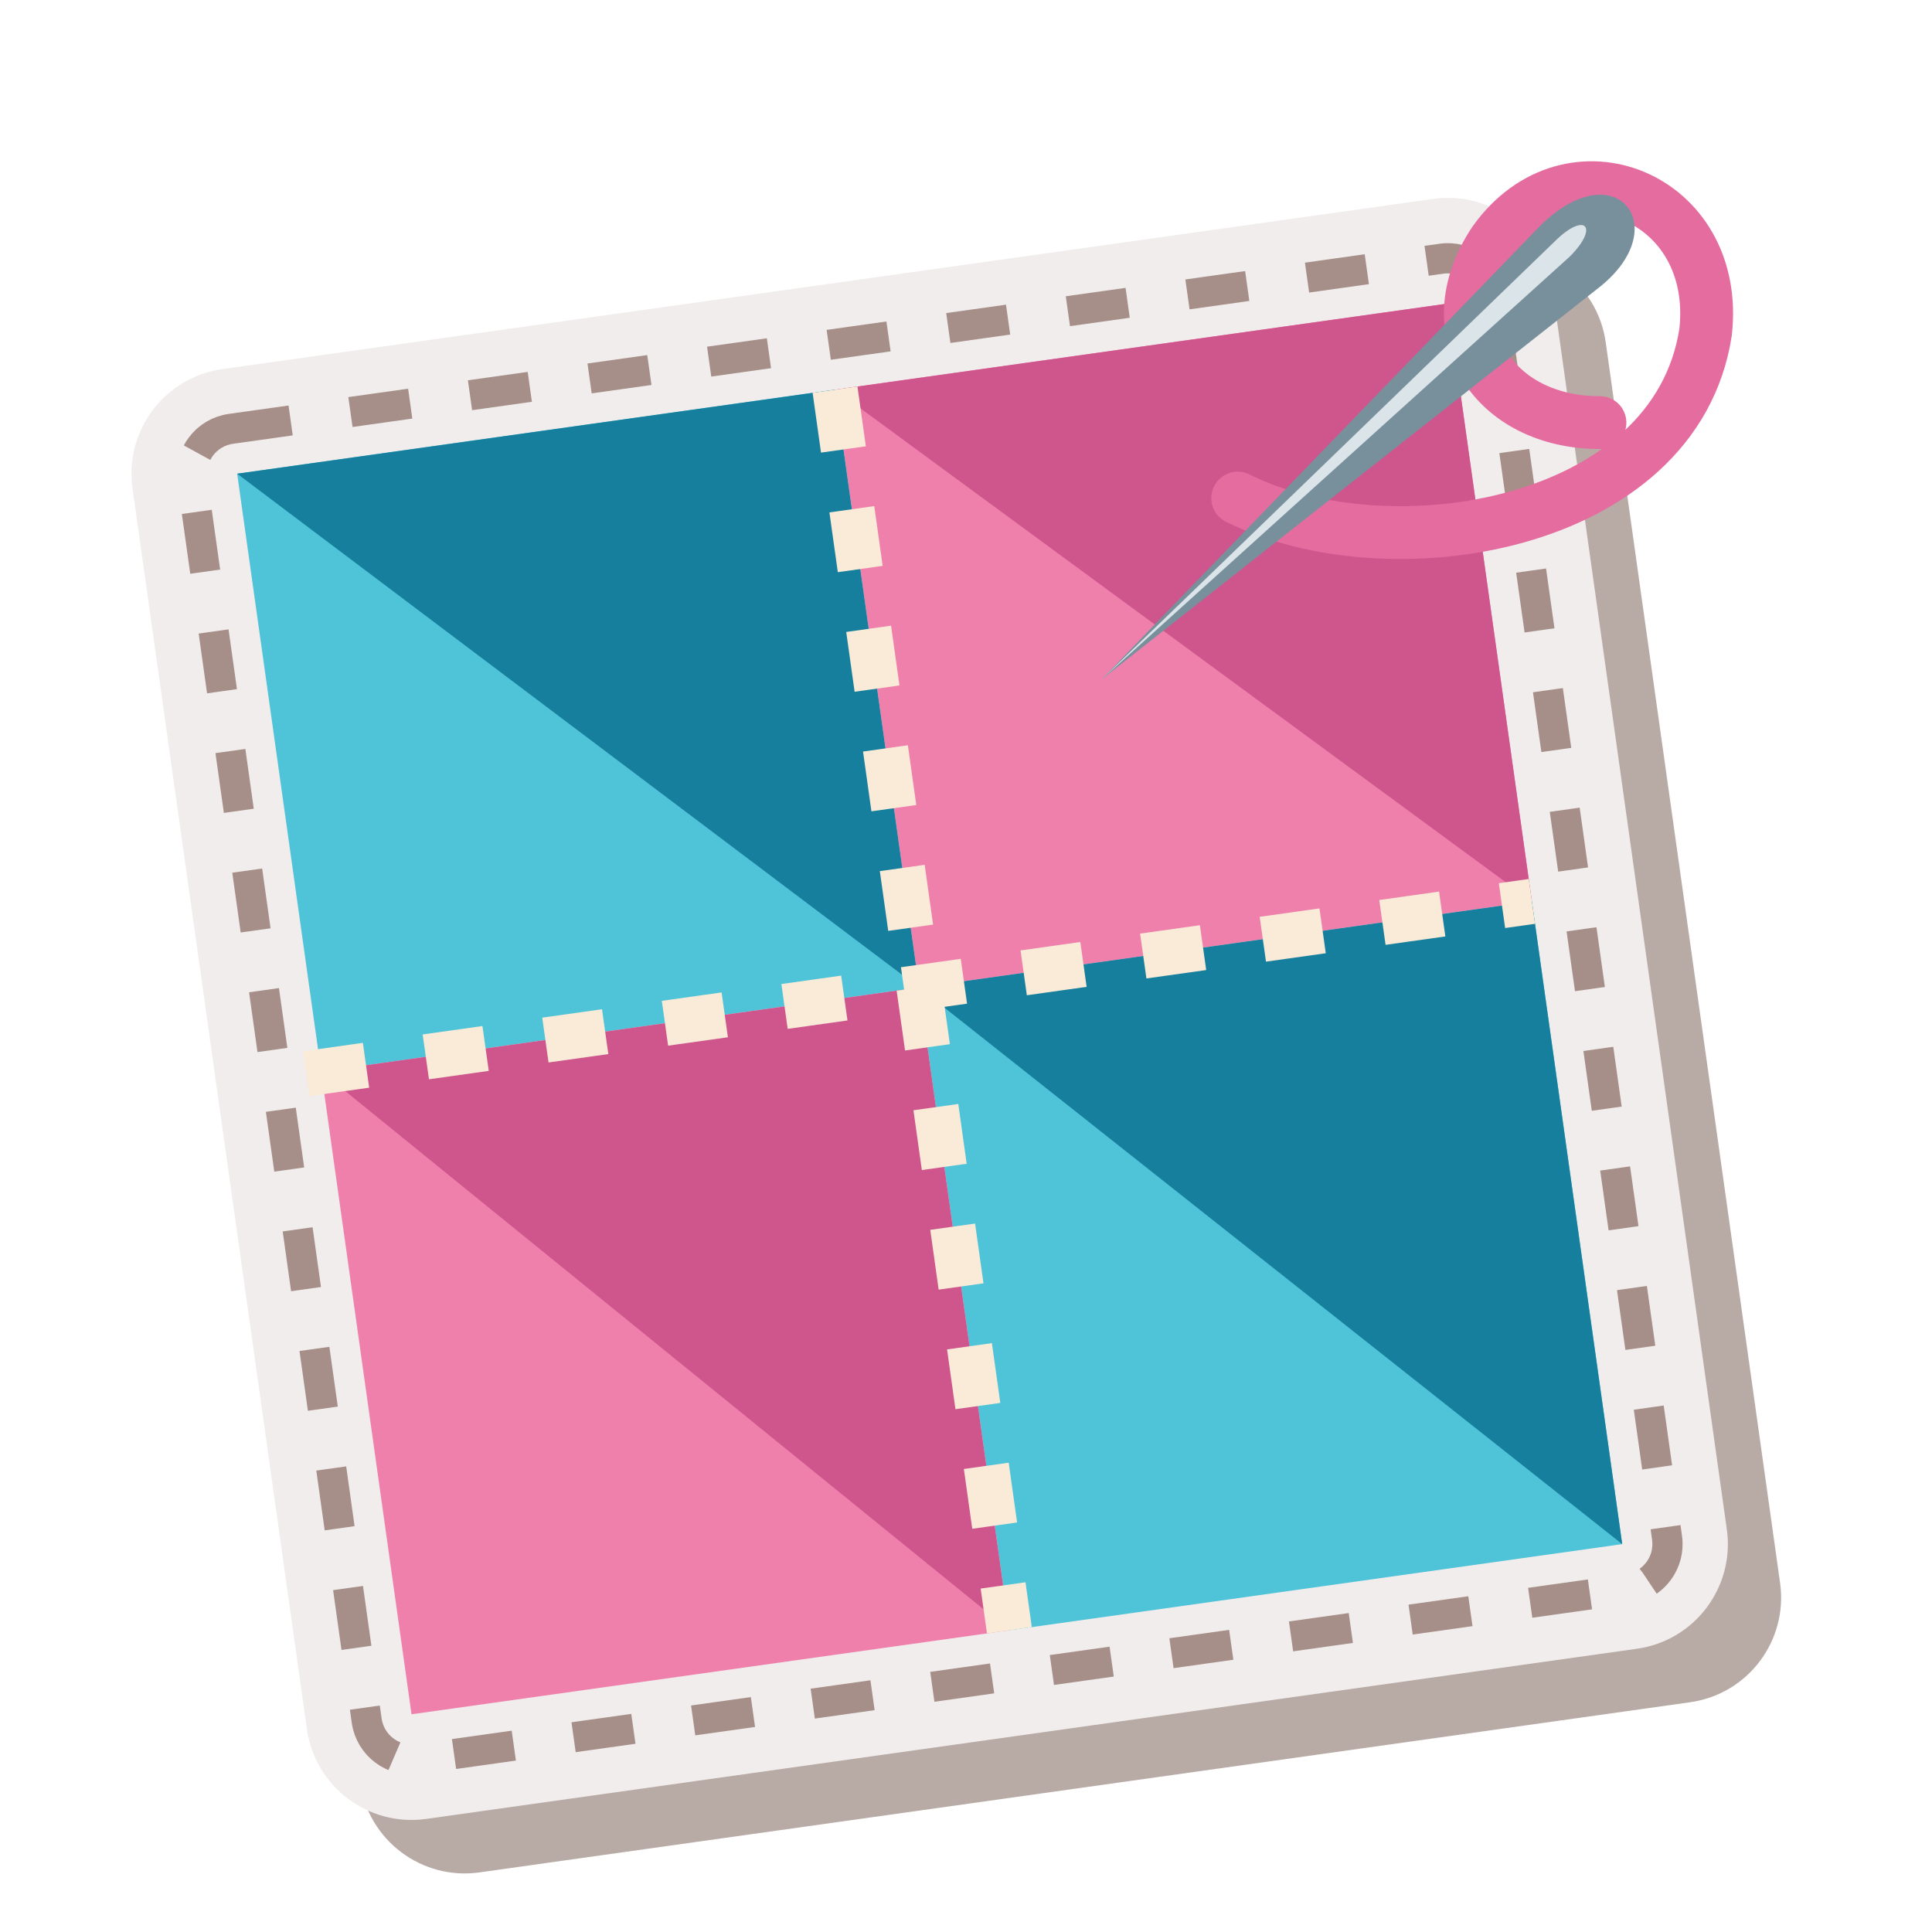
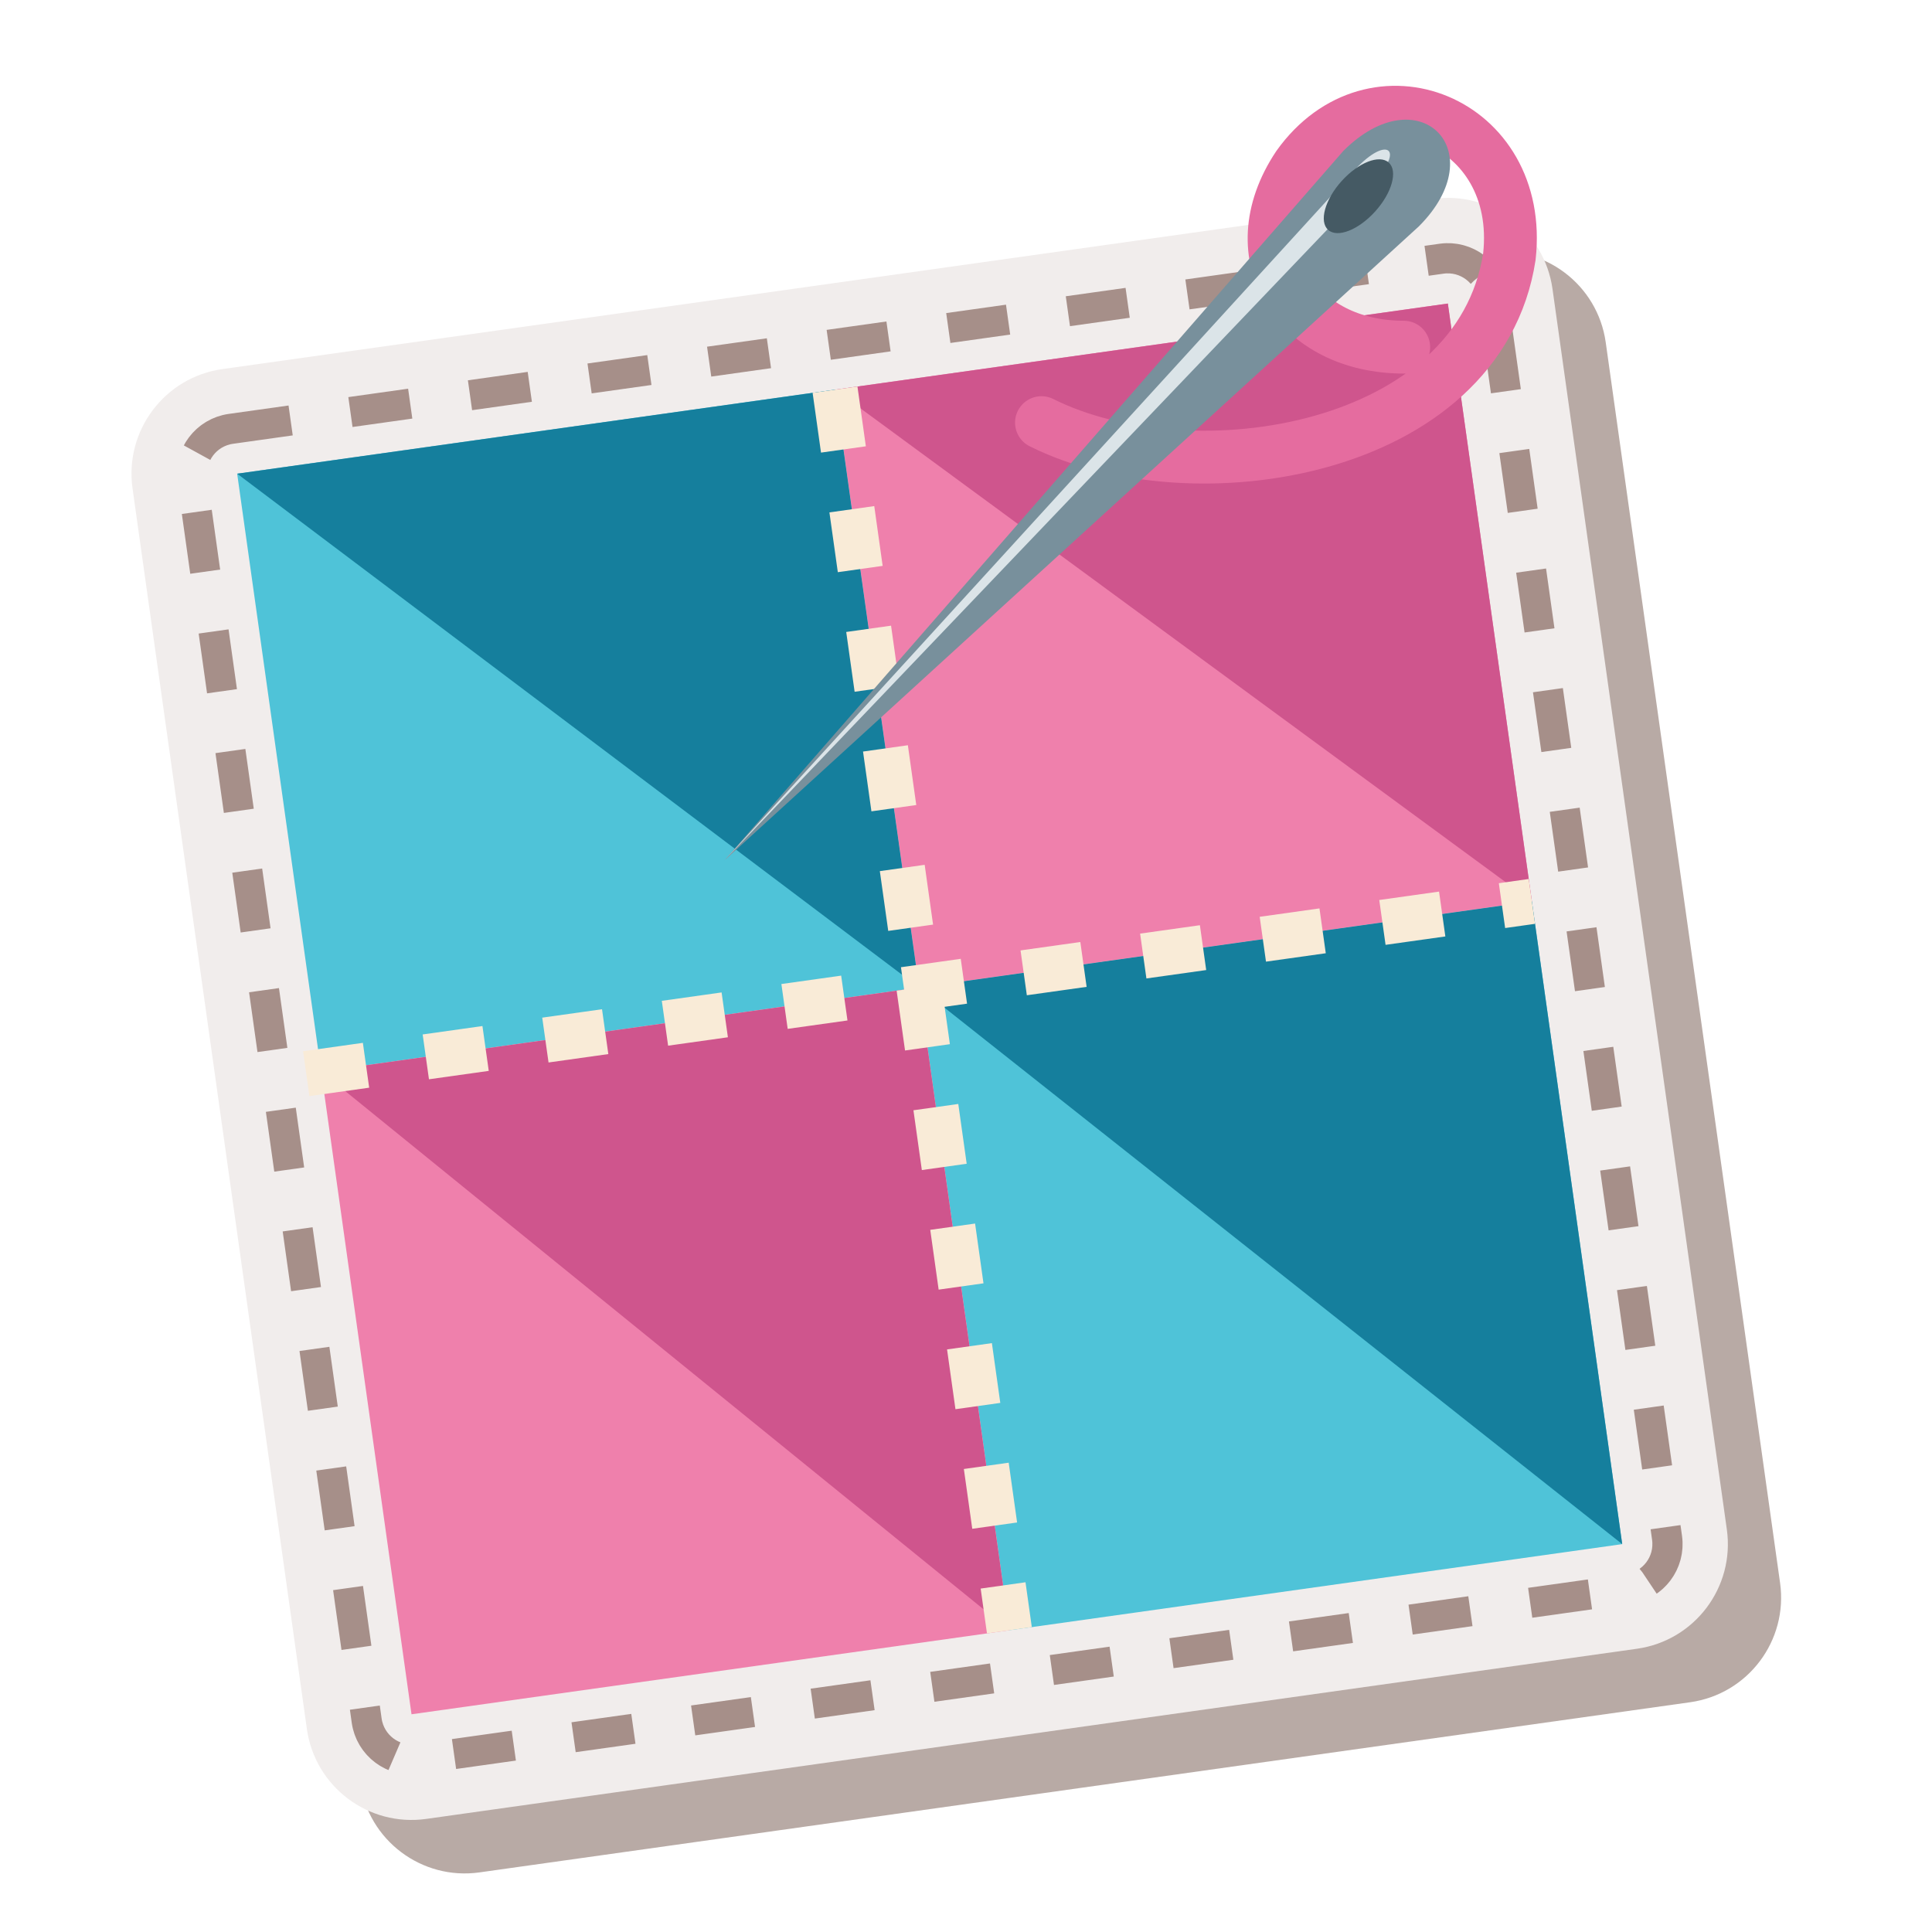
<svg xmlns="http://www.w3.org/2000/svg" viewBox="0 0 128 128" width="128" height="128">
  <g transform="rotate(-8 64 66)">
    <rect x="17" y="22" width="95" height="97" rx="7" fill="#B8AAA5" />
    <rect x="14" y="18" width="95" height="97" rx="7" fill="#F1EDEC" />
    <path d="M21 25h40v40H21zM61 65h41v43H61z" fill="#4FC3D8" />
    <path d="M61 25h41v40H61zM21 65h40v43H21z" fill="#EF80AC" />
    <path d="M21 25h40v40zM61 65h41v43z" fill="#157F9D" />
    <path d="M61 25h41v40zM21 65h40v43z" fill="#CF558D" />
    <path d="M20 65h82M61 25v83" stroke="#F9EBD7" stroke-width="3" stroke-dasharray="4 4" fill="none" />
    <rect x="18" y="22" width="87" height="89" rx="3" stroke="#A68F89" stroke-width="2" stroke-dasharray="4 4" fill="none" />
  </g>
-   <path d="M82 33c10 5 29 2 31-11 1-9-9-13-14-6-4 6 0 12 7 12" stroke="#E56C9F" stroke-width="3.5" fill="none" stroke-linecap="round" />
-   <path d="m73 45 29-30c5-5 9 0 4 4z" fill="#78909C" />
-   <path d="m73 45 30-29c2-2 3-1 1 1z" fill="#DBE4E8" />
+   <g transform="translate(-13 -5)">
+     <path d="M82 33c10 5 29 2 31-11 1-9-9-13-14-6-4 6 0 12 7 12" stroke="#E56C9F" stroke-width="3.5" fill="none" stroke-linecap="round" />
+     <path d="m61 62 41-47c5-5 10 0 5 5z" fill="#78909C" />
+     <path d="m61 62 42-46c2-2 3-1 1 1z" fill="#DBE4E8" />
+     <ellipse cx="103" cy="18" rx="1.5" ry="3" fill="#455A64" transform="rotate(42 103 18)" />
+   </g>
</svg>
